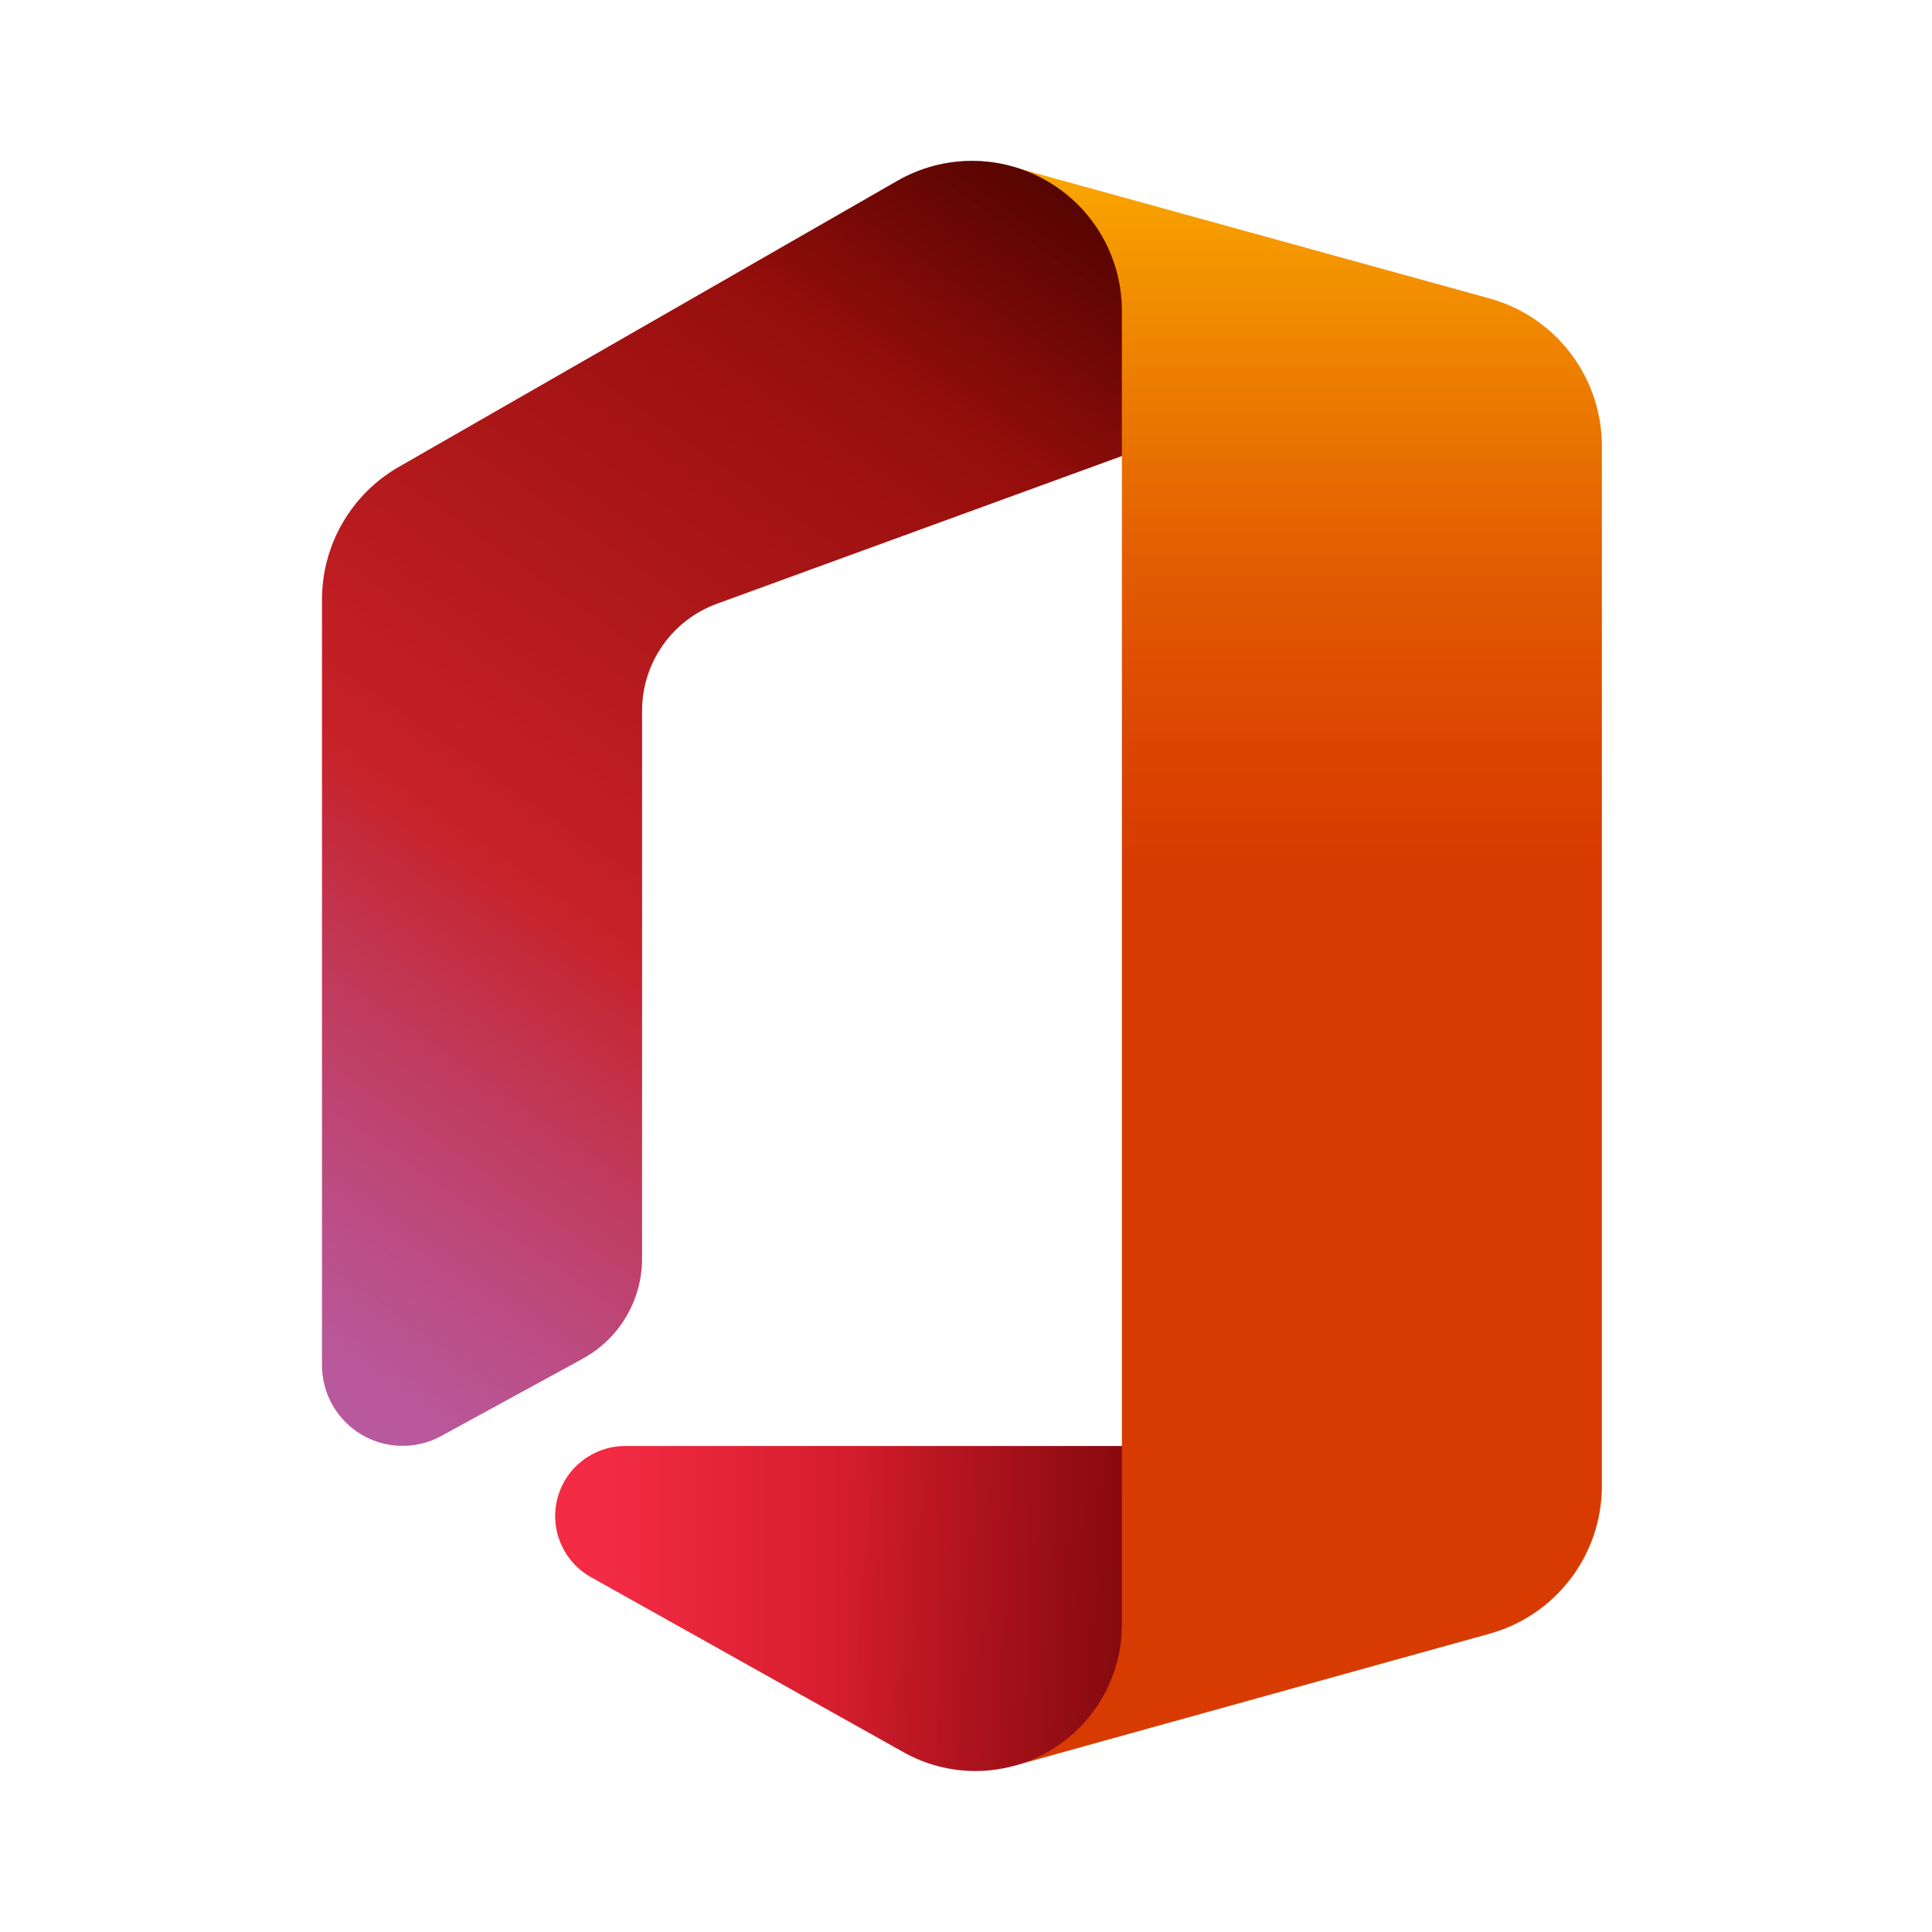
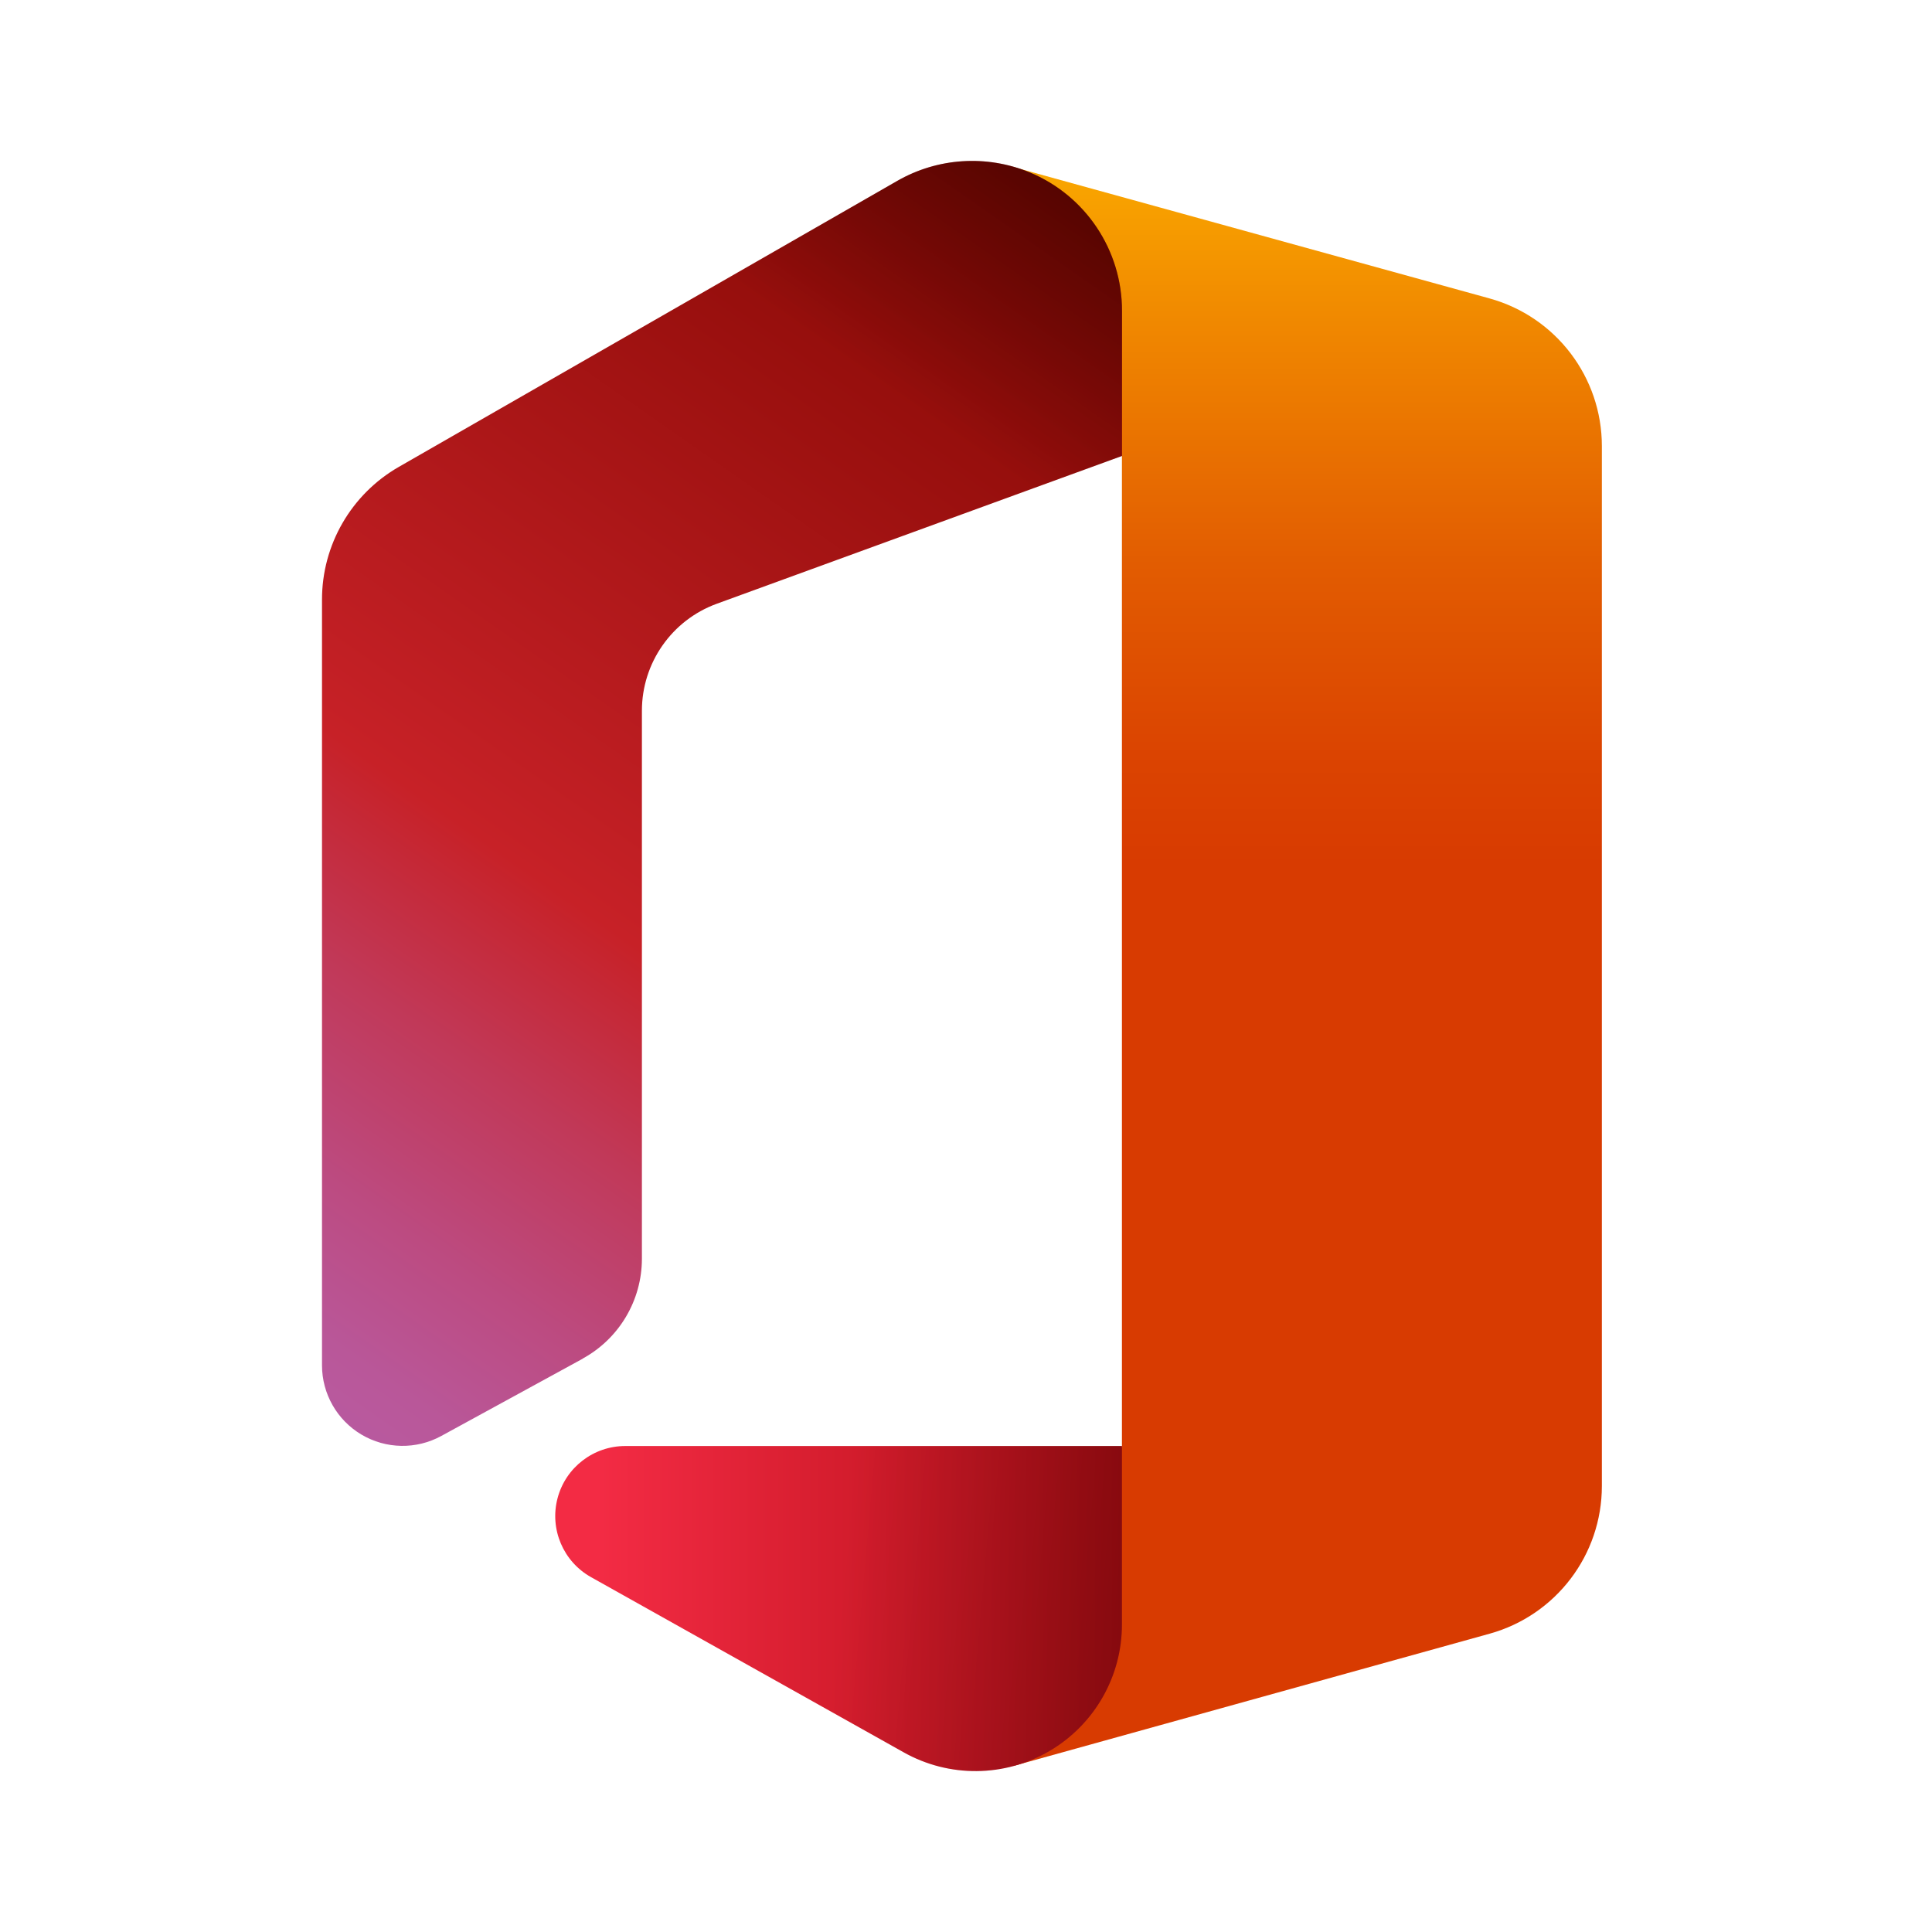
<svg xmlns="http://www.w3.org/2000/svg" aria-hidden="true" aria-label="Office 365" class="d-svg d-svg--native d-svg__office365" viewBox="0 0 24 24" fill="none">
-   <path d="M12.571 2.069l1.366 3.597v12.297l-1.333 3.97 5.902-1.639a1.904 1.904 0 001.393-1.834V5.542a1.903 1.903 0 00-1.396-1.835L12.571 2.07z" fill="url(#paint0_linear)" />
-   <path d="M7.239 16.878l-1.757.96A1.001 1.001 0 014 16.96V7.45A1.9 1.9 0 014.954 5.8l6.192-3.553a1.861 1.861 0 012.79 1.616v1.802L8.906 7.5a1.415 1.415 0 00-.93 1.33v6.807a1.415 1.415 0 01-.736 1.24z" fill="url(#paint1_linear)" />
-   <path d="M13.937 17.963v2.214A1.82 1.82 0 0112.115 22a1.82 1.82 0 01-.89-.233l-3.882-2.174a.87.87 0 01.426-1.63h6.168z" fill="url(#paint2_linear)" />
-   <path d="M7.239 16.878l-1.757.96A1.001 1.001 0 014 16.96V7.45A1.9 1.9 0 014.954 5.8l6.192-3.553a1.861 1.861 0 012.79 1.616v1.802L8.906 7.5a1.415 1.415 0 00-.93 1.33v6.807a1.415 1.415 0 01-.736 1.24z" fill="url(#paint3_linear)" />
-   <path d="M13.937 17.963v2.214A1.82 1.82 0 0112.115 22a1.82 1.82 0 01-.89-.233l-3.882-2.174a.87.87 0 01.426-1.63h6.168z" fill="url(#paint4_linear)" />
+   <path d="M12.571 2.069l1.366 3.597v12.297l-1.333 3.97 5.902-1.639a1.904 1.904 0 001.393-1.834V5.542a1.903 1.903 0 00-1.396-1.835L12.571 2.07z" fill="url(#office-365__paint0_linear)" />
+   <path d="M7.239 16.878l-1.757.96A1.001 1.001 0 014 16.96V7.45a1.9 1.9 0 01.954-1.65l6.192-3.553a1.869 1.869 0 011.642-.107 1.86 1.86 0 011.15 1.724v1.8L8.904 7.5a1.415 1.415 0 00-.93 1.33v6.807a1.415 1.415 0 01-.736 1.24z" fill="url(#office-365__paint1_linear)" />
+   <path d="M13.937 17.963v2.214a1.82 1.82 0 01-2.713 1.59l-3.88-2.174a.87.87 0 01.425-1.63h6.168z" fill="url(#office-365__paint2_linear)" />
+   <path d="M7.239 16.878l-1.757.96A1.001 1.001 0 014 16.96V7.45a1.9 1.9 0 01.954-1.65l6.192-3.553a1.869 1.869 0 011.642-.107 1.86 1.86 0 011.15 1.724v1.8L8.904 7.5a1.415 1.415 0 00-.93 1.33v6.807a1.415 1.415 0 01-.736 1.24z" fill="url(#office-365__paint3_linear)" />
+   <path d="M13.937 17.963v2.214a1.82 1.82 0 01-2.713 1.59l-3.88-2.174a.87.87 0 01.425-1.63h6.168z" fill="url(#office-365__paint4_linear)" />
  <defs>
-     <linearGradient id="paint0_linear" x1="16.24" y1=".94" x2="16.24" y2="20.54" gradientUnits="userSpaceOnUse">
+     <linearGradient id="office-365__paint0_linear" x1="16.23" y1=".94" x2="16.23" y2="20.54" gradientUnits="userSpaceOnUse">
      <stop stop-color="#FFB900" />
      <stop offset=".17" stop-color="#EF8400" />
      <stop offset=".31" stop-color="#E25C01" />
      <stop offset=".43" stop-color="#DB4401" />
      <stop offset=".5" stop-color="#D83B01" />
    </linearGradient>
-     <linearGradient id="paint1_linear" x1="12.78" y1="1.76" x2="2.29" y2="16.75" gradientUnits="userSpaceOnUse">
+     <linearGradient id="office-365__paint1_linear" x1="12.78" y1="1.76" x2="2.29" y2="16.75" gradientUnits="userSpaceOnUse">
      <stop stop-color="#800600" />
      <stop offset=".6" stop-color="#C72127" />
      <stop offset=".73" stop-color="#C13959" />
      <stop offset=".85" stop-color="#BC4B81" />
      <stop offset=".94" stop-color="#B95799" />
      <stop offset="1" stop-color="#B85BA2" />
    </linearGradient>
-     <linearGradient id="paint2_linear" x1="7.46" y1="19.98" x2="20.39" y2="19.98" gradientUnits="userSpaceOnUse">
+     <linearGradient id="office-365__paint2_linear" x1="7.46" y1="19.98" x2="20.39" y2="19.98" gradientUnits="userSpaceOnUse">
      <stop stop-color="#F32B44" />
      <stop offset=".6" stop-color="#A4070A" />
    </linearGradient>
-     <linearGradient id="paint3_linear" x1="13" y1="1.46" x2="10.78" y2="4.63" gradientUnits="userSpaceOnUse">
+     <linearGradient id="office-365__paint3_linear" x1="13" y1="1.46" x2="10.78" y2="4.63" gradientUnits="userSpaceOnUse">
      <stop stop-opacity=".4" />
      <stop offset="1" stop-opacity="0" />
    </linearGradient>
-     <linearGradient id="paint4_linear" x1="16.26" y1="20.27" x2="10.46" y2="19.76" gradientUnits="userSpaceOnUse">
+     <linearGradient id="office-365__paint4_linear" x1="16.26" y1="20.27" x2="10.46" y2="19.76" gradientUnits="userSpaceOnUse">
      <stop stop-opacity=".4" />
      <stop offset="1" stop-opacity="0" />
    </linearGradient>
  </defs>
</svg>
